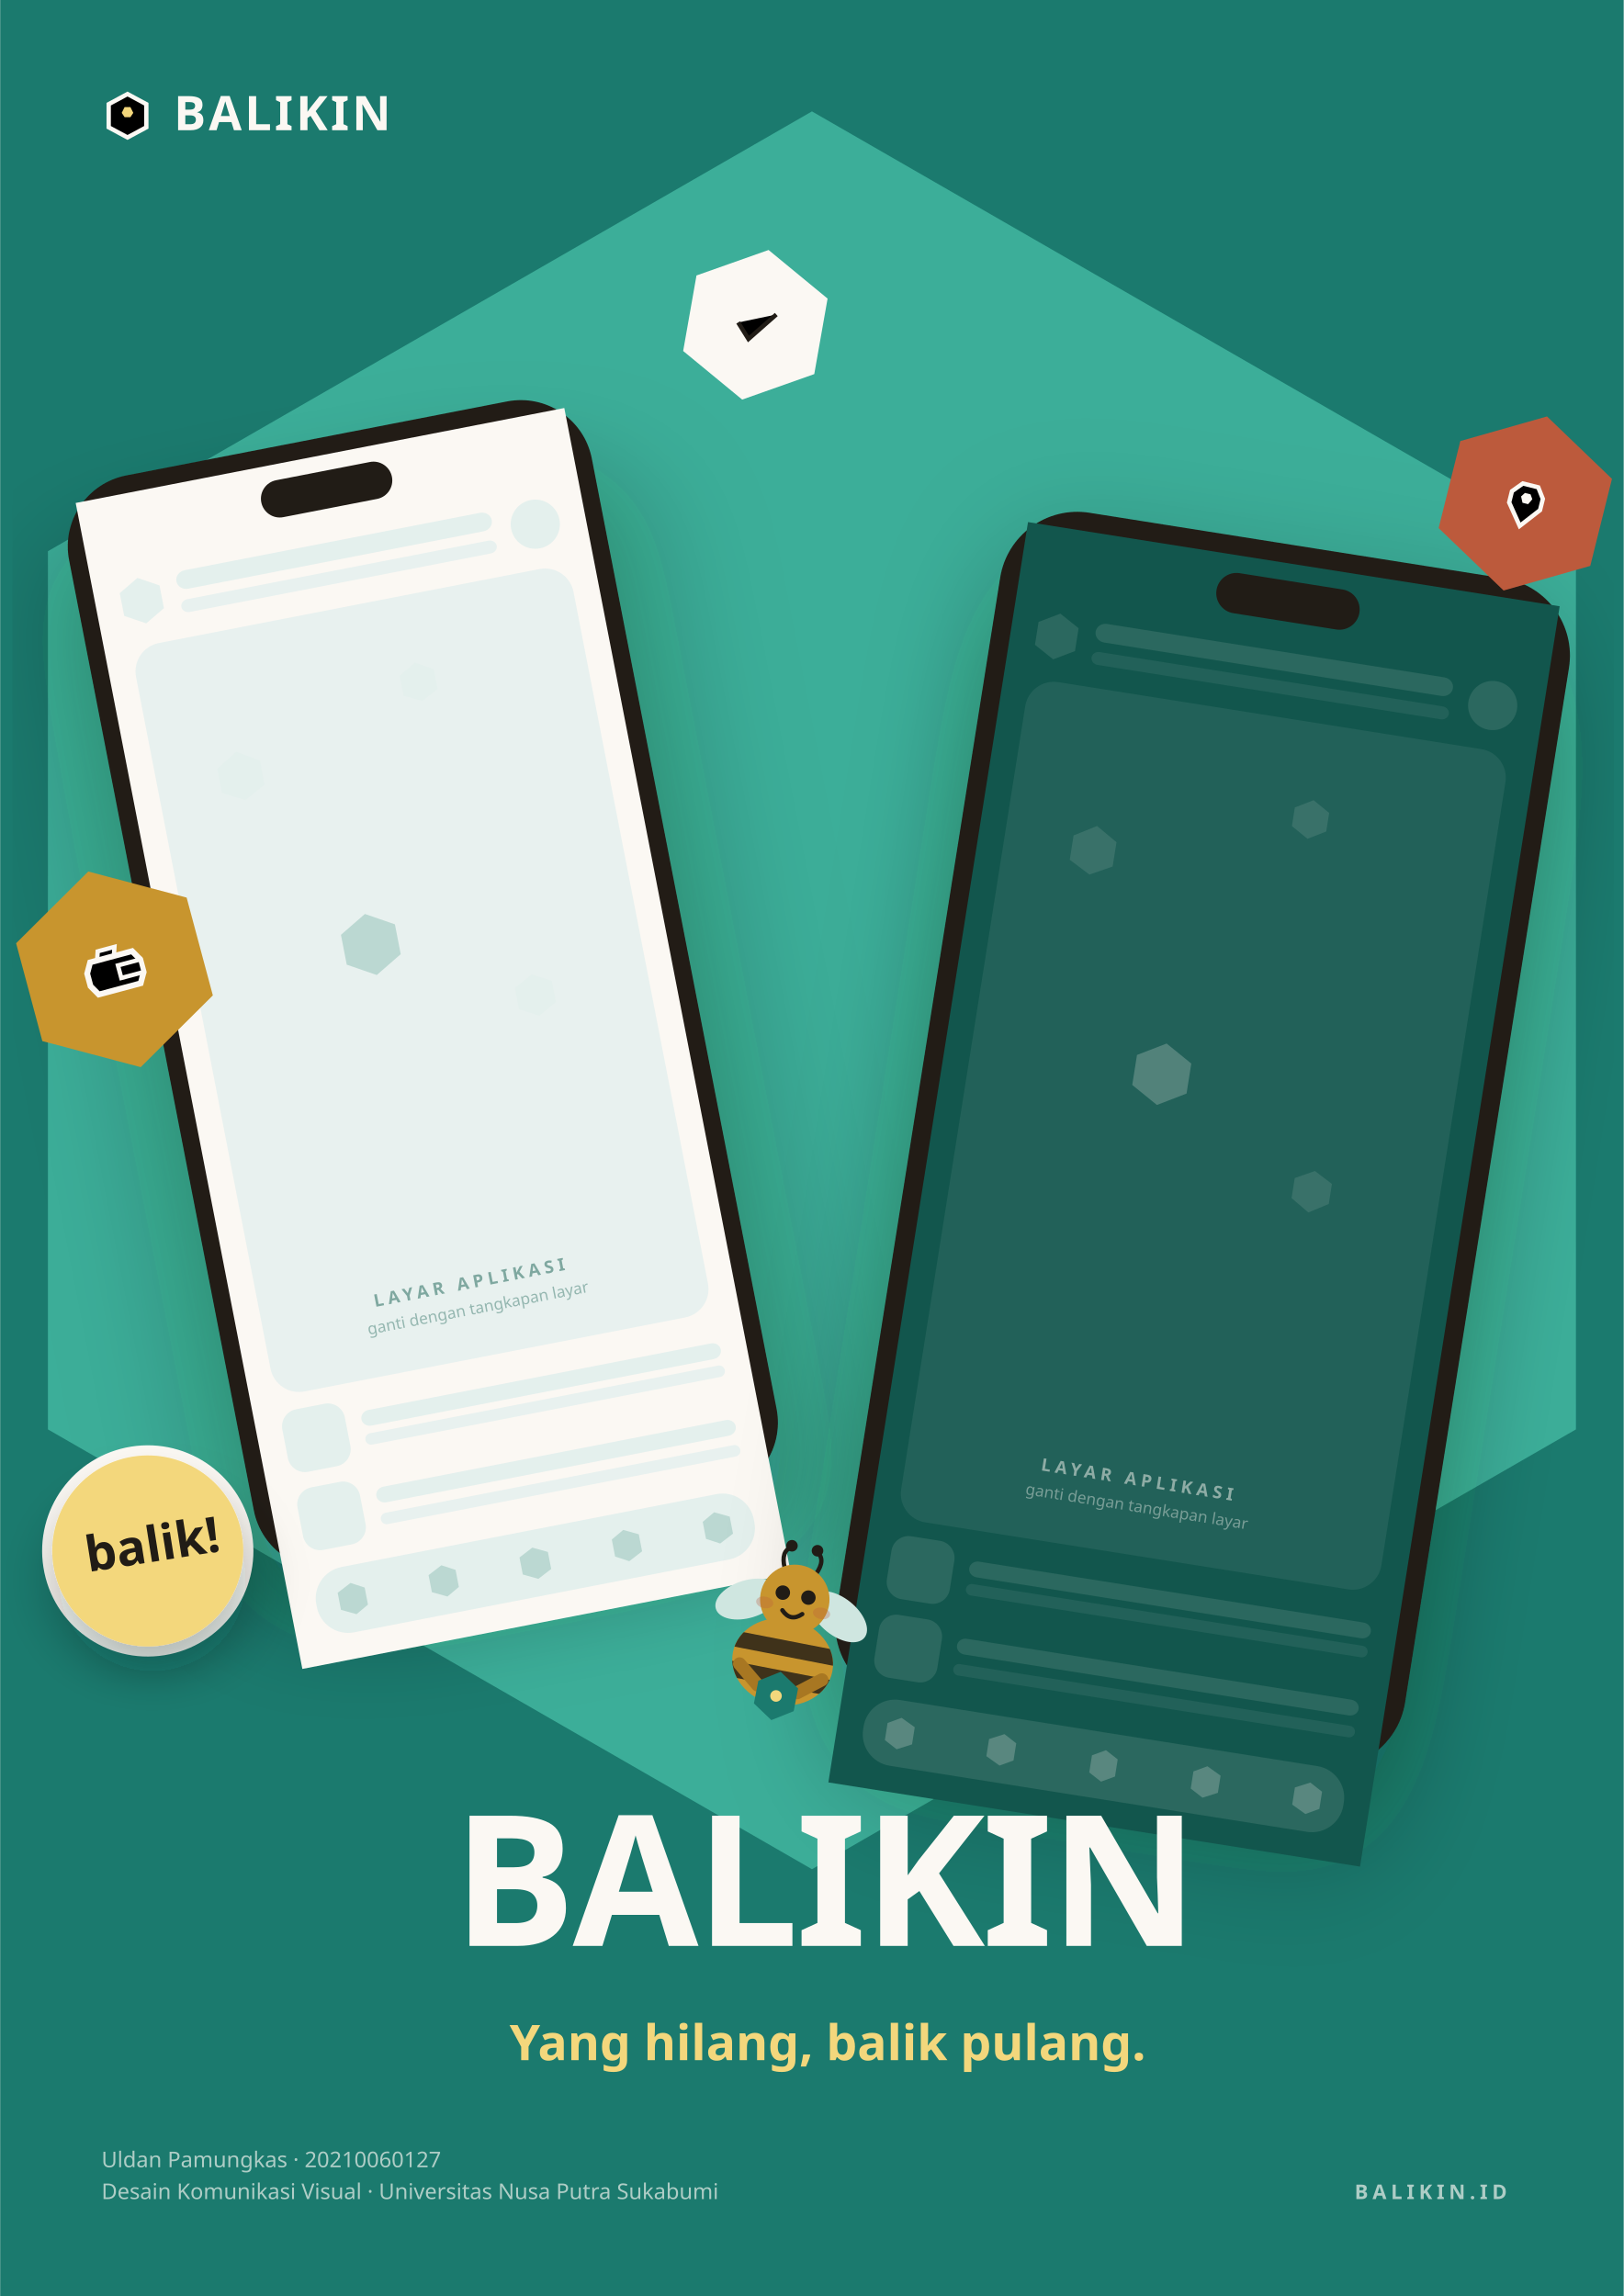
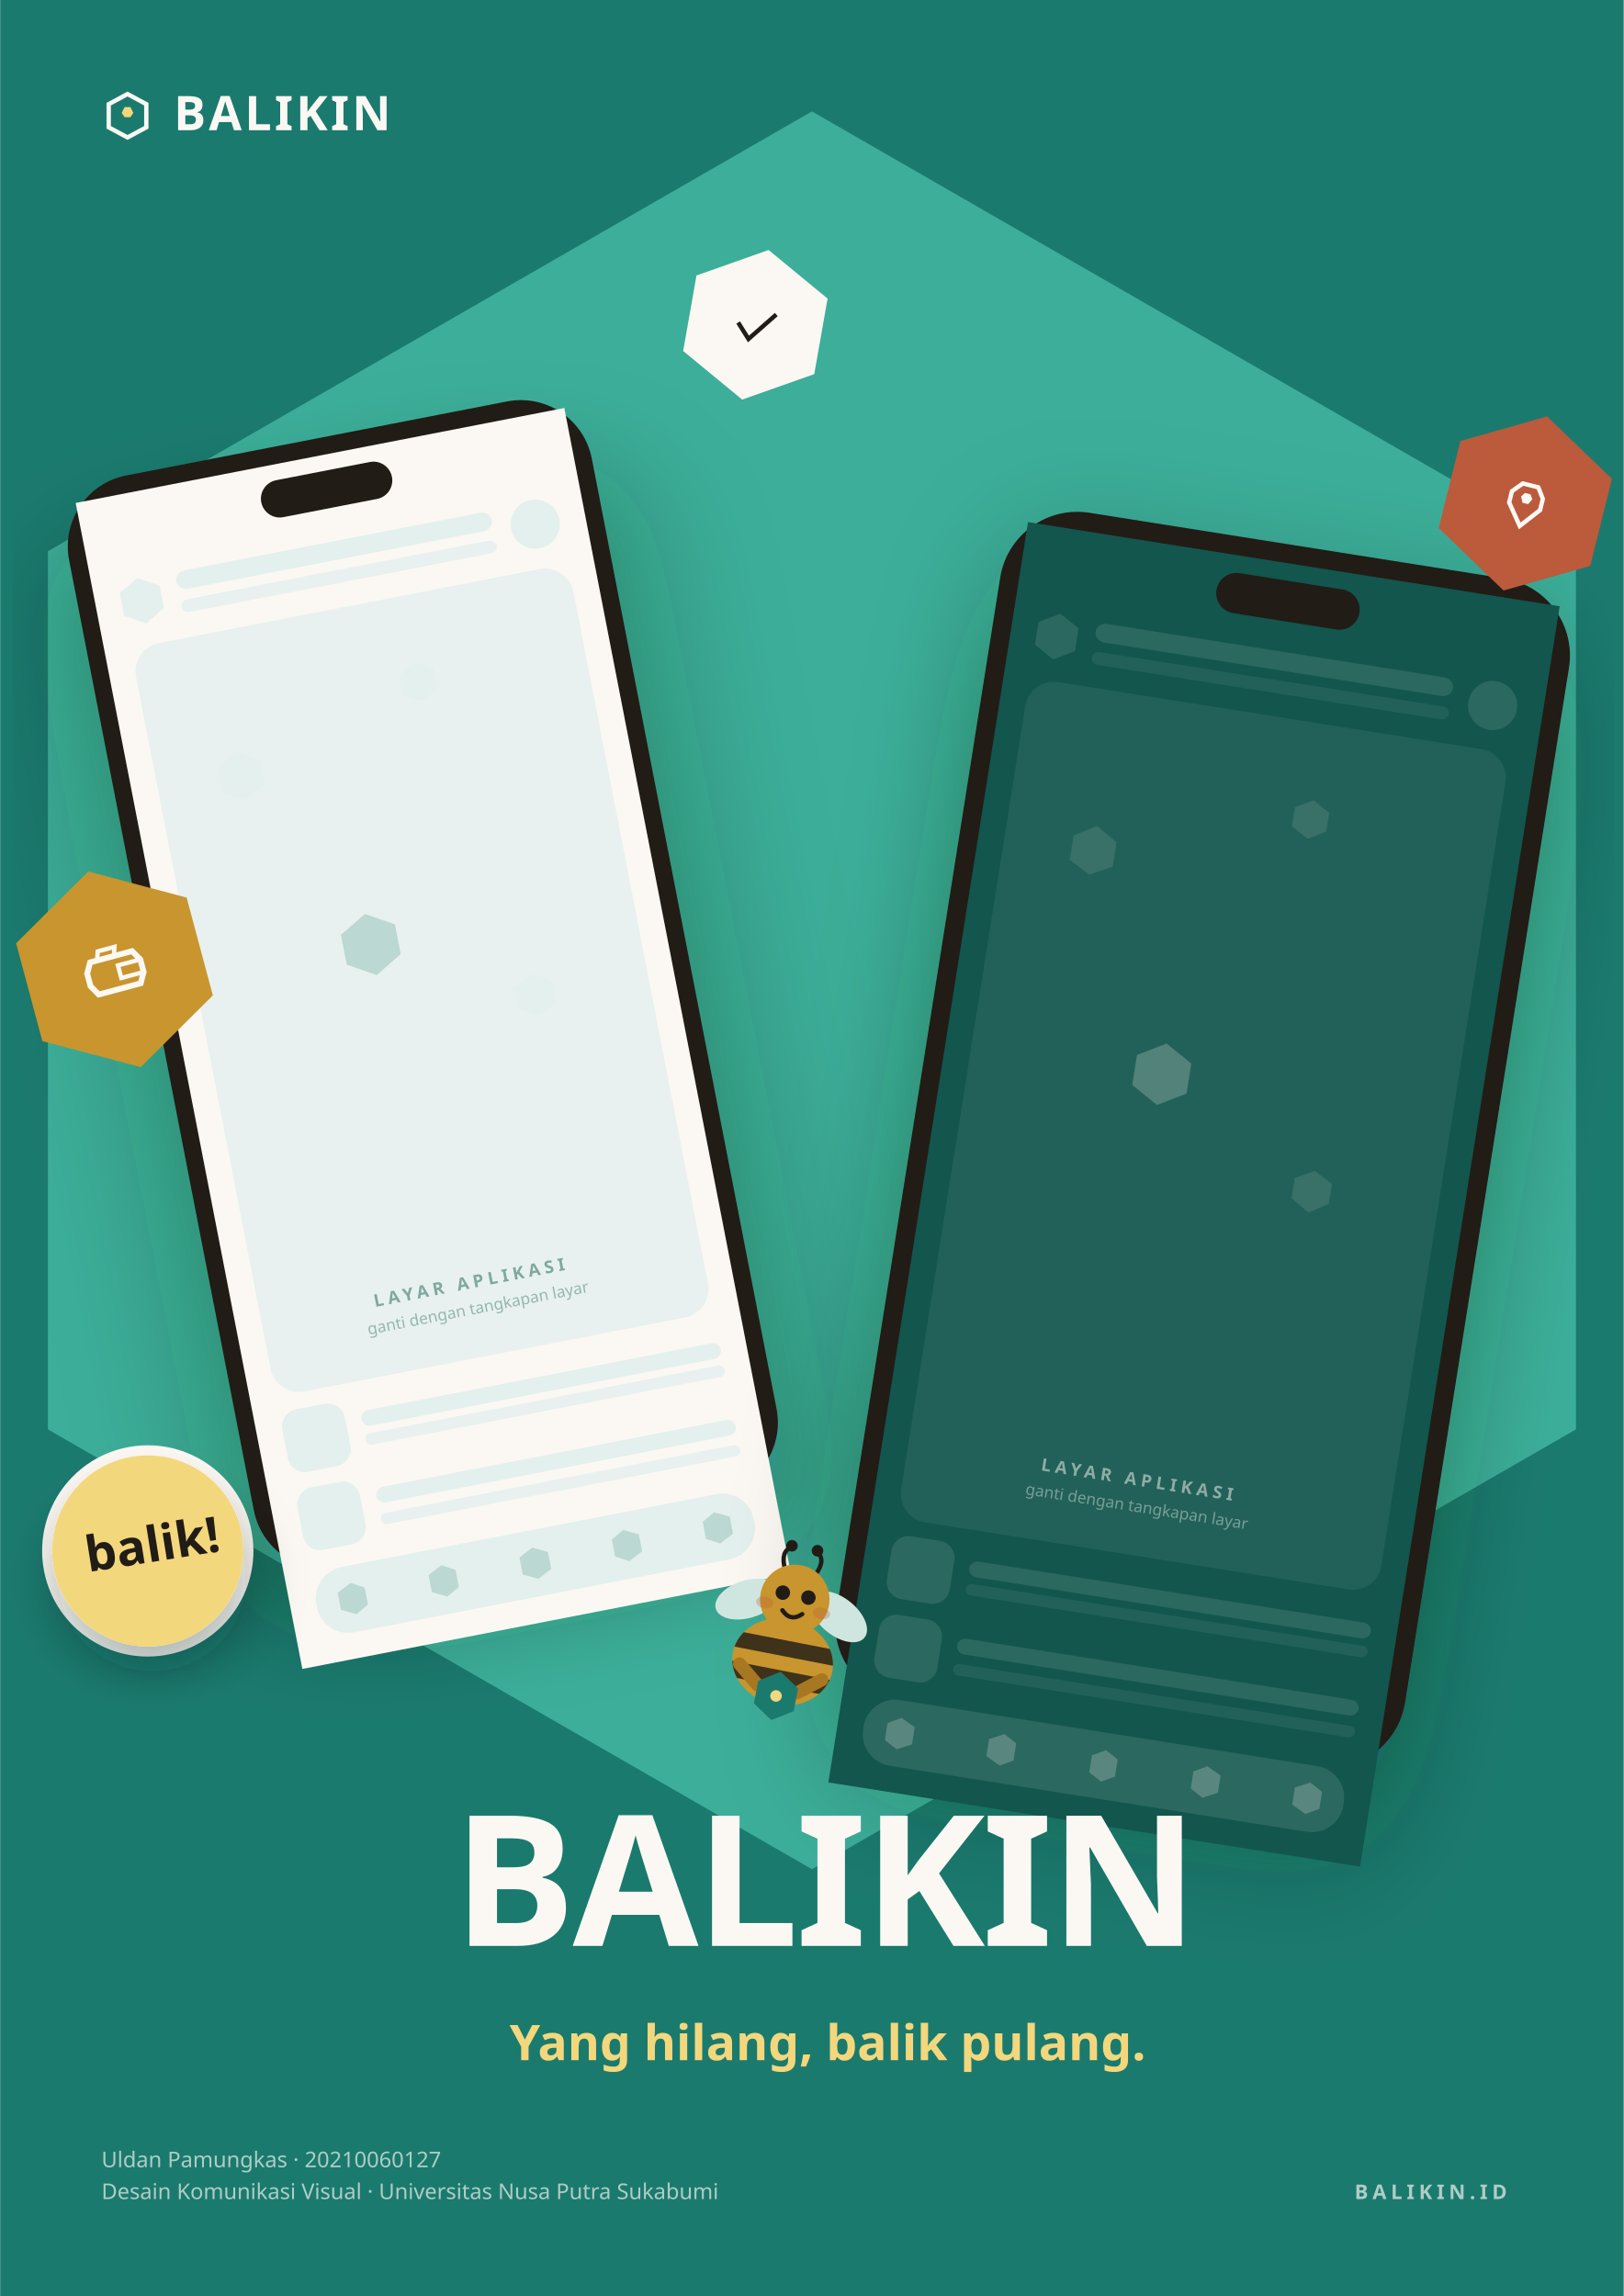
<svg xmlns="http://www.w3.org/2000/svg" width="297mm" height="420mm" viewBox="0 0 1122 1587" role="img" aria-label="Poster Balikin — S6 Cap Logo">
  <defs>
    <filter id="f2" x="-60%" y="-60%" width="220%" height="220%">
      <feDropShadow dx="0" dy="44" stdDeviation="45" flood-color="#0C2824" flood-opacity="0.34" />
    </filter>
    <filter id="f3" x="-60%" y="-60%" width="220%" height="220%">
      <feDropShadow dx="0" dy="44" stdDeviation="45" flood-color="#0C2824" flood-opacity="0.34" />
    </filter>
    <clipPath id="c4">
      <path d="M79 600L140 635L140 705L79 740L18 705L18 635Z" />
    </clipPath>
    <clipPath id="c6">
      <path d="M1054 286L1108 317L1108 379L1054 410L1000 379L1000 317Z" />
    </clipPath>
    <filter id="f8" x="-60%" y="-60%" width="220%" height="220%">
      <feDropShadow dx="0" dy="20" stdDeviation="17" flood-color="#0C2824" flood-opacity="0.3" />
    </filter>
    <clipPath id="c10">
      <path d="M522 172L568 198L568 251L522 277L476 251L476 198Z" />
    </clipPath>
  </defs>
  <rect x="0" y="0" width="1122" height="1587" fill="#FBF8F3" />
  <rect x="0" y="0" width="1122" height="1587" fill="#1B7A6E" />
  <path d="M561 77L1089 381V988L561 1292L33 988V381Z" fill="#3CAE99" />
  <g transform="rotate(-11 292 680)">
    <rect x="108" y="296" width="368" height="769" rx="50" fill="#211C16" filter="url(#f2)" />
  </g>
  <g transform="rotate(-11 292 680)">
    <rect x="120" y="308" width="344" height="821" fill="#FBF8F3" />
  </g>
  <g transform="rotate(-11 292 680)">
    <path d="M152 367L166 375L166 391L152 399L138 391L138 375Z" fill="#E4F0ED" />
  </g>
  <g transform="rotate(-11 292 680)">
    <rect x="178" y="368" width="222" height="13" rx="7" fill="#E4F0ED" />
  </g>
  <g transform="rotate(-11 292 680)">
    <rect x="178" y="388" width="222" height="9" rx="5" fill="#E8F1EF" />
  </g>
  <g transform="rotate(-11 292 680)">
    <rect x="412" y="366" width="34" height="34" rx="17" fill="#E4F0ED" />
  </g>
  <g transform="rotate(-11 292 680)">
    <rect x="138" y="414" width="308" height="527" rx="20" fill="#E8F1EF" />
  </g>
  <g transform="rotate(-11 292 680)">
    <path d="M196 498L211 507L211 524L196 532L181 524L181 507Z" fill="#E4F0ED" />
  </g>
  <g transform="rotate(-11 292 680)">
    <path d="M329 461L341 468L341 482L329 488L317 482L317 468Z" fill="#E4F0ED" />
  </g>
  <g transform="rotate(-11 292 680)">
    <path d="M262 625L281 636L281 657L262 668L243 657L243 636Z" fill="#BBD8D2" />
  </g>
  <g transform="rotate(-11 292 680)">
    <path d="M367 688L380 695L380 710L367 717L354 710L354 695Z" fill="#E4F0ED" />
  </g>
  <g transform="rotate(-11 292 680)">
    <text x="217" y="893" font-family="Plus Jakarta Sans" font-size="12" font-weight="700" fill="#7FA8A0" letter-spacing="3">LAYAR APLIKASI</text>
  </g>
  <g transform="rotate(-11 292 680)">
    <g opacity="0.8">
      <text x="209" y="911" font-family="Plus Jakarta Sans" font-size="11" font-weight="400" fill="#7FA8A0">ganti dengan tangkapan layar</text>
    </g>
  </g>
  <g transform="rotate(-11 292 680)">
    <rect x="138" y="952" width="44" height="44" rx="12" fill="#E4F0ED" />
  </g>
  <g transform="rotate(-11 292 680)">
    <rect x="193" y="962" width="253" height="11" rx="6" fill="#E4F0ED" />
  </g>
  <g transform="rotate(-11 292 680)">
    <rect x="193" y="978" width="253" height="8" rx="4" fill="#E8F1EF" />
  </g>
  <g transform="rotate(-11 292 680)">
    <rect x="138" y="1007" width="44" height="44" rx="12" fill="#E4F0ED" />
  </g>
  <g transform="rotate(-11 292 680)">
    <rect x="193" y="1016" width="253" height="11" rx="6" fill="#E4F0ED" />
  </g>
  <g transform="rotate(-11 292 680)">
    <rect x="193" y="1034" width="253" height="8" rx="4" fill="#E8F1EF" />
  </g>
  <g transform="rotate(-11 292 680)">
    <rect x="138" y="1065" width="308" height="46" rx="22" fill="#E4F0ED" />
  </g>
  <g transform="rotate(-11 292 680)">
    <path d="M164 1077L173 1082L173 1094L164 1099L154 1094L154 1082Z" fill="#BBD8D2" />
  </g>
  <g transform="rotate(-11 292 680)">
    <path d="M228 1077L237 1082L237 1094L228 1099L218 1094L218 1082Z" fill="#BBD8D2" />
  </g>
  <g transform="rotate(-11 292 680)">
    <path d="M292 1077L302 1082L302 1094L292 1099L282 1094L282 1082Z" fill="#BBD8D2" />
  </g>
  <g transform="rotate(-11 292 680)">
    <path d="M356 1077L366 1082L366 1094L356 1099L347 1094L347 1082Z" fill="#BBD8D2" />
  </g>
  <g transform="rotate(-11 292 680)">
    <path d="M420 1077L430 1082L430 1094L420 1099L411 1094L411 1082Z" fill="#BBD8D2" />
  </g>
  <g transform="rotate(-11 292 680)">
    <g transform="translate(-46 0)">
      <rect x="292" y="319" width="92" height="26" rx="13" fill="#211C16" />
    </g>
  </g>
  <g transform="rotate(9 831 788)">
    <rect x="632" y="372" width="398" height="832" rx="54" fill="#211C16" filter="url(#f3)" />
  </g>
  <g transform="rotate(9 831 788)">
    <rect x="645" y="385" width="372" height="882" fill="#12564D" />
  </g>
  <g transform="rotate(9 831 788)">
    <path d="M677 444L691 452L691 468L677 476L663 468L663 452Z" fill="#FBF8F3" fill-opacity="0.11" />
  </g>
  <g transform="rotate(9 831 788)">
    <rect x="703" y="446" width="250" height="13" rx="7" fill="#FBF8F3" fill-opacity="0.11" />
  </g>
  <g transform="rotate(9 831 788)">
    <rect x="703" y="466" width="250" height="9" rx="5" fill="#FBF8F3" fill-opacity="0.07" />
  </g>
  <g transform="rotate(9 831 788)">
    <rect x="965" y="443" width="34" height="34" rx="17" fill="#FBF8F3" fill-opacity="0.11" />
  </g>
  <g transform="rotate(9 831 788)">
    <rect x="663" y="491" width="336" height="588" rx="20" fill="#FBF8F3" fill-opacity="0.07" />
  </g>
  <g transform="rotate(9 831 788)">
    <path d="M725 585L740 594L740 611L725 619L710 611L710 594Z" fill="#FBF8F3" fill-opacity="0.11" />
  </g>
  <g transform="rotate(9 831 788)">
    <path d="M870 544L882 551L882 564L870 571L858 564L858 551Z" fill="#FBF8F3" fill-opacity="0.11" />
  </g>
  <g transform="rotate(9 831 788)">
    <path d="M796 726L815 737L815 758L796 769L777 758L777 737Z" fill="#FBF8F3" fill-opacity="0.22" />
  </g>
  <g transform="rotate(9 831 788)">
    <path d="M911 797L924 804L924 818L911 826L898 818L898 804Z" fill="#FBF8F3" fill-opacity="0.11" />
  </g>
  <g transform="rotate(9 831 788)">
    <text x="756" y="1031" font-family="Plus Jakarta Sans" font-size="12" font-weight="700" fill="#FBF8F3" letter-spacing="3" fill-opacity="0.5">LAYAR APLIKASI</text>
  </g>
  <g transform="rotate(9 831 788)">
    <g opacity="0.8">
      <text x="748" y="1049" font-family="Plus Jakarta Sans" font-size="11" font-weight="400" fill="#FBF8F3" fill-opacity="0.5">ganti dengan tangkapan layar</text>
    </g>
  </g>
  <g transform="rotate(9 831 788)">
    <rect x="663" y="1090" width="44" height="44" rx="12" fill="#FBF8F3" fill-opacity="0.11" />
  </g>
  <g transform="rotate(9 831 788)">
    <rect x="718" y="1100" width="281" height="11" rx="6" fill="#FBF8F3" fill-opacity="0.11" />
  </g>
  <g transform="rotate(9 831 788)">
    <rect x="718" y="1116" width="281" height="8" rx="4" fill="#FBF8F3" fill-opacity="0.07" />
  </g>
  <g transform="rotate(9 831 788)">
    <rect x="663" y="1145" width="44" height="44" rx="12" fill="#FBF8F3" fill-opacity="0.11" />
  </g>
  <g transform="rotate(9 831 788)">
    <rect x="718" y="1154" width="281" height="11" rx="6" fill="#FBF8F3" fill-opacity="0.11" />
  </g>
  <g transform="rotate(9 831 788)">
    <rect x="718" y="1172" width="281" height="8" rx="4" fill="#FBF8F3" fill-opacity="0.07" />
  </g>
  <g transform="rotate(9 831 788)">
    <rect x="663" y="1203" width="336" height="46" rx="22" fill="#FBF8F3" fill-opacity="0.11" />
  </g>
  <g transform="rotate(9 831 788)">
    <path d="M688 1215L698 1220L698 1232L688 1237L679 1232L679 1220Z" fill="#FBF8F3" fill-opacity="0.22" />
  </g>
  <g transform="rotate(9 831 788)">
    <path d="M760 1215L769 1220L769 1232L760 1237L750 1232L750 1220Z" fill="#FBF8F3" fill-opacity="0.22" />
  </g>
  <g transform="rotate(9 831 788)">
    <path d="M831 1215L840 1220L840 1232L831 1237L822 1232L822 1220Z" fill="#FBF8F3" fill-opacity="0.22" />
  </g>
  <g transform="rotate(9 831 788)">
    <path d="M902 1215L912 1220L912 1232L902 1237L893 1232L893 1220Z" fill="#FBF8F3" fill-opacity="0.22" />
  </g>
  <g transform="rotate(9 831 788)">
    <path d="M974 1215L983 1220L983 1232L974 1237L964 1232L964 1220Z" fill="#FBF8F3" fill-opacity="0.22" />
  </g>
  <g transform="rotate(9 831 788)">
    <g transform="translate(-50 0)">
      <rect x="831" y="397" width="100" height="28" rx="14" fill="#211C16" />
    </g>
  </g>
  <g transform="rotate(-15 79 670)">
    <path d="M79 600L140 635L140 705L79 740L18 705L18 635Z" fill="#C8952E" />
  </g>
  <g transform="rotate(-15 79 670)">
    <g clip-path="url(#c4)">
-       <g color="#FBF8F3">
+       <g color="#FBF8F3" fill="none" stroke-linejoin="miter" stroke-miterlimit="8">
        <path d="M69 661 71 655h12l-2 6" stroke="currentColor" stroke-width="3" />
        <path d="M64 661H94L98 668V677L94 684H64L60 677V668Z" stroke="currentColor" stroke-width="4" />
        <path d="M82 668h16v9H82z" stroke="currentColor" stroke-width="3" />
      </g>
    </g>
  </g>
  <g transform="rotate(14 1054 348)">
    <path d="M1054 286L1108 317L1108 379L1054 410L1000 379L1000 317Z" fill="#BC5A3C" />
  </g>
  <g transform="rotate(14 1054 348)">
    <g clip-path="url(#c6)">
-       <g color="#FBF8F3">
+       <g color="#FBF8F3" fill="none" stroke-linejoin="miter" stroke-miterlimit="8">
        <path d="M1049 335h11l5 7v8L1054 364 1043 350V342L1049 335Z" stroke="currentColor" stroke-width="3" />
        <path d="M1058 344L1056 348L1052 348L1050 344L1052 341L1056 341Z" fill="currentColor" />
      </g>
    </g>
  </g>
  <g transform="rotate(-9 102 1072)">
    <rect x="29" y="999" width="146" height="146" rx="73" fill="#FBF8F3" />
    <rect x="36" y="1006" width="132" height="132" rx="66" fill="#F3D77C" filter="url(#f8)" />
  </g>
  <g transform="rotate(-9 102 1072)">
    <text x="59" y="1080" font-family="Caveat" font-size="34" font-weight="700" fill="#211C16">balik!</text>
  </g>
  <g transform="rotate(11 544 1132)">
    <defs>
      <clipPath id="bdn-u9">
        <ellipse cx="544" cy="1149" rx="35" ry="30" />
      </clipPath>
    </defs>
    <ellipse cx="512" cy="1111" rx="23" ry="13" fill="#CFE6E0" transform="rotate(-28 512 1111)" />
    <ellipse cx="576" cy="1111" rx="23" ry="13" fill="#CFE6E0" transform="rotate(28 576 1111)" />
    <ellipse cx="544" cy="1149" rx="35" ry="30" fill="#C8952E" />
    <g clip-path="url(#bdn-u9)">
      <path d="M498 1134h91v11H498z" fill="#211C16" opacity=".82" />
      <path d="M498 1155h91v11H498z" fill="#211C16" opacity=".82" />
    </g>
    <path d="M533 1085q-5 -11 2 -15" stroke="#211C16" stroke-width="3" stroke-linecap="round" fill="none" />
    <path d="M555 1085q5 -11 -2 -15" stroke="#211C16" stroke-width="3" stroke-linecap="round" fill="none" />
    <circle cx="535" cy="1069" r="4" fill="#211C16" />
    <circle cx="553" cy="1069" r="4" fill="#211C16" />
    <circle cx="544" cy="1105" r="24" fill="#C8952E" />
    <ellipse cx="524" cy="1111" rx="6" ry="4" fill="#BC5A3C" opacity=".3" />
    <ellipse cx="564" cy="1111" rx="6" ry="4" fill="#BC5A3C" opacity=".3" />
    <circle cx="535" cy="1102" r="5" fill="#211C16" />
    <circle cx="553" cy="1102" r="5" fill="#211C16" />
    <path d="M537 1114q7 7 14 0" stroke="#211C16" stroke-width="3" stroke-linecap="round" fill="none" />
    <path d="M515 1156L530 1168" stroke="#A87722" stroke-width="9" stroke-linecap="round" fill="none" />
    <path d="M573 1156L558 1168" stroke="#A87722" stroke-width="9" stroke-linecap="round" fill="none" />
    <path d="M544 1156L558 1165V1181L544 1190L530 1181V1165Z" fill="#1B7A6E" />
    <circle cx="544" cy="1173" r="4" fill="#F3D77C" />
  </g>
  <g transform="rotate(10 522 224)">
    <path d="M522 172L568 198L568 251L522 277L476 251L476 198Z" fill="#FBF8F3" />
  </g>
  <g transform="rotate(10 522 224)">
    <g clip-path="url(#c10)">
-       <g color="#211C16">
+       <g color="#211C16" fill="none" stroke-linejoin="miter" stroke-miterlimit="8">
        <path d="M510 225 519 235 535 215" stroke="currentColor" stroke-width="3" />
      </g>
    </g>
  </g>
  <text x="313" y="1345" font-family="Archivo" font-size="126" font-weight="700" fill="#FBF8F3" letter-spacing="-2">BALIKIN</text>
  <text x="352" y="1424" font-family="Archivo" font-size="34" font-weight="600" fill="#F3D77C">Yang hilang, balik pulang.</text>
  <g opacity="0.66">
    <text x="70" y="1498" font-family="Plus Jakarta Sans" font-size="15" font-weight="400" fill="#FBF8F3">Uldan Pamungkas · 20210060127</text>
    <text x="70" y="1520" font-family="Plus Jakarta Sans" font-size="15" font-weight="400" fill="#FBF8F3">Desain Komunikasi Visual · Universitas Nusa Putra Sukabumi</text>
  </g>
  <g opacity="0.66">
    <text x="936" y="1520" font-family="Plus Jakarta Sans" font-size="14" font-weight="700" fill="#FBF8F3" letter-spacing="3">BALIKIN.ID</text>
  </g>
-   <path d="M88 65L101 72V88L88 95L75 88V72Z" stroke="#FBF8F3" stroke-width="3" stroke-linejoin="miter" />
-   <path d="M92 78L90 81H86L84 78L86 74H90Z" fill="#F3D77C" />
+   <g fill="none">
+     <path d="M88 65L101 72V88L88 95L75 88V72Z" stroke="#FBF8F3" stroke-width="3" stroke-linejoin="miter" />
+     <path d="M92 78L90 81H86L84 78L86 74H90Z" fill="#F3D77C" />
+   </g>
  <text x="120" y="90" font-family="Archivo" font-size="33" font-weight="700" fill="#FBF8F3" letter-spacing="2">BALIKIN</text>
</svg>
